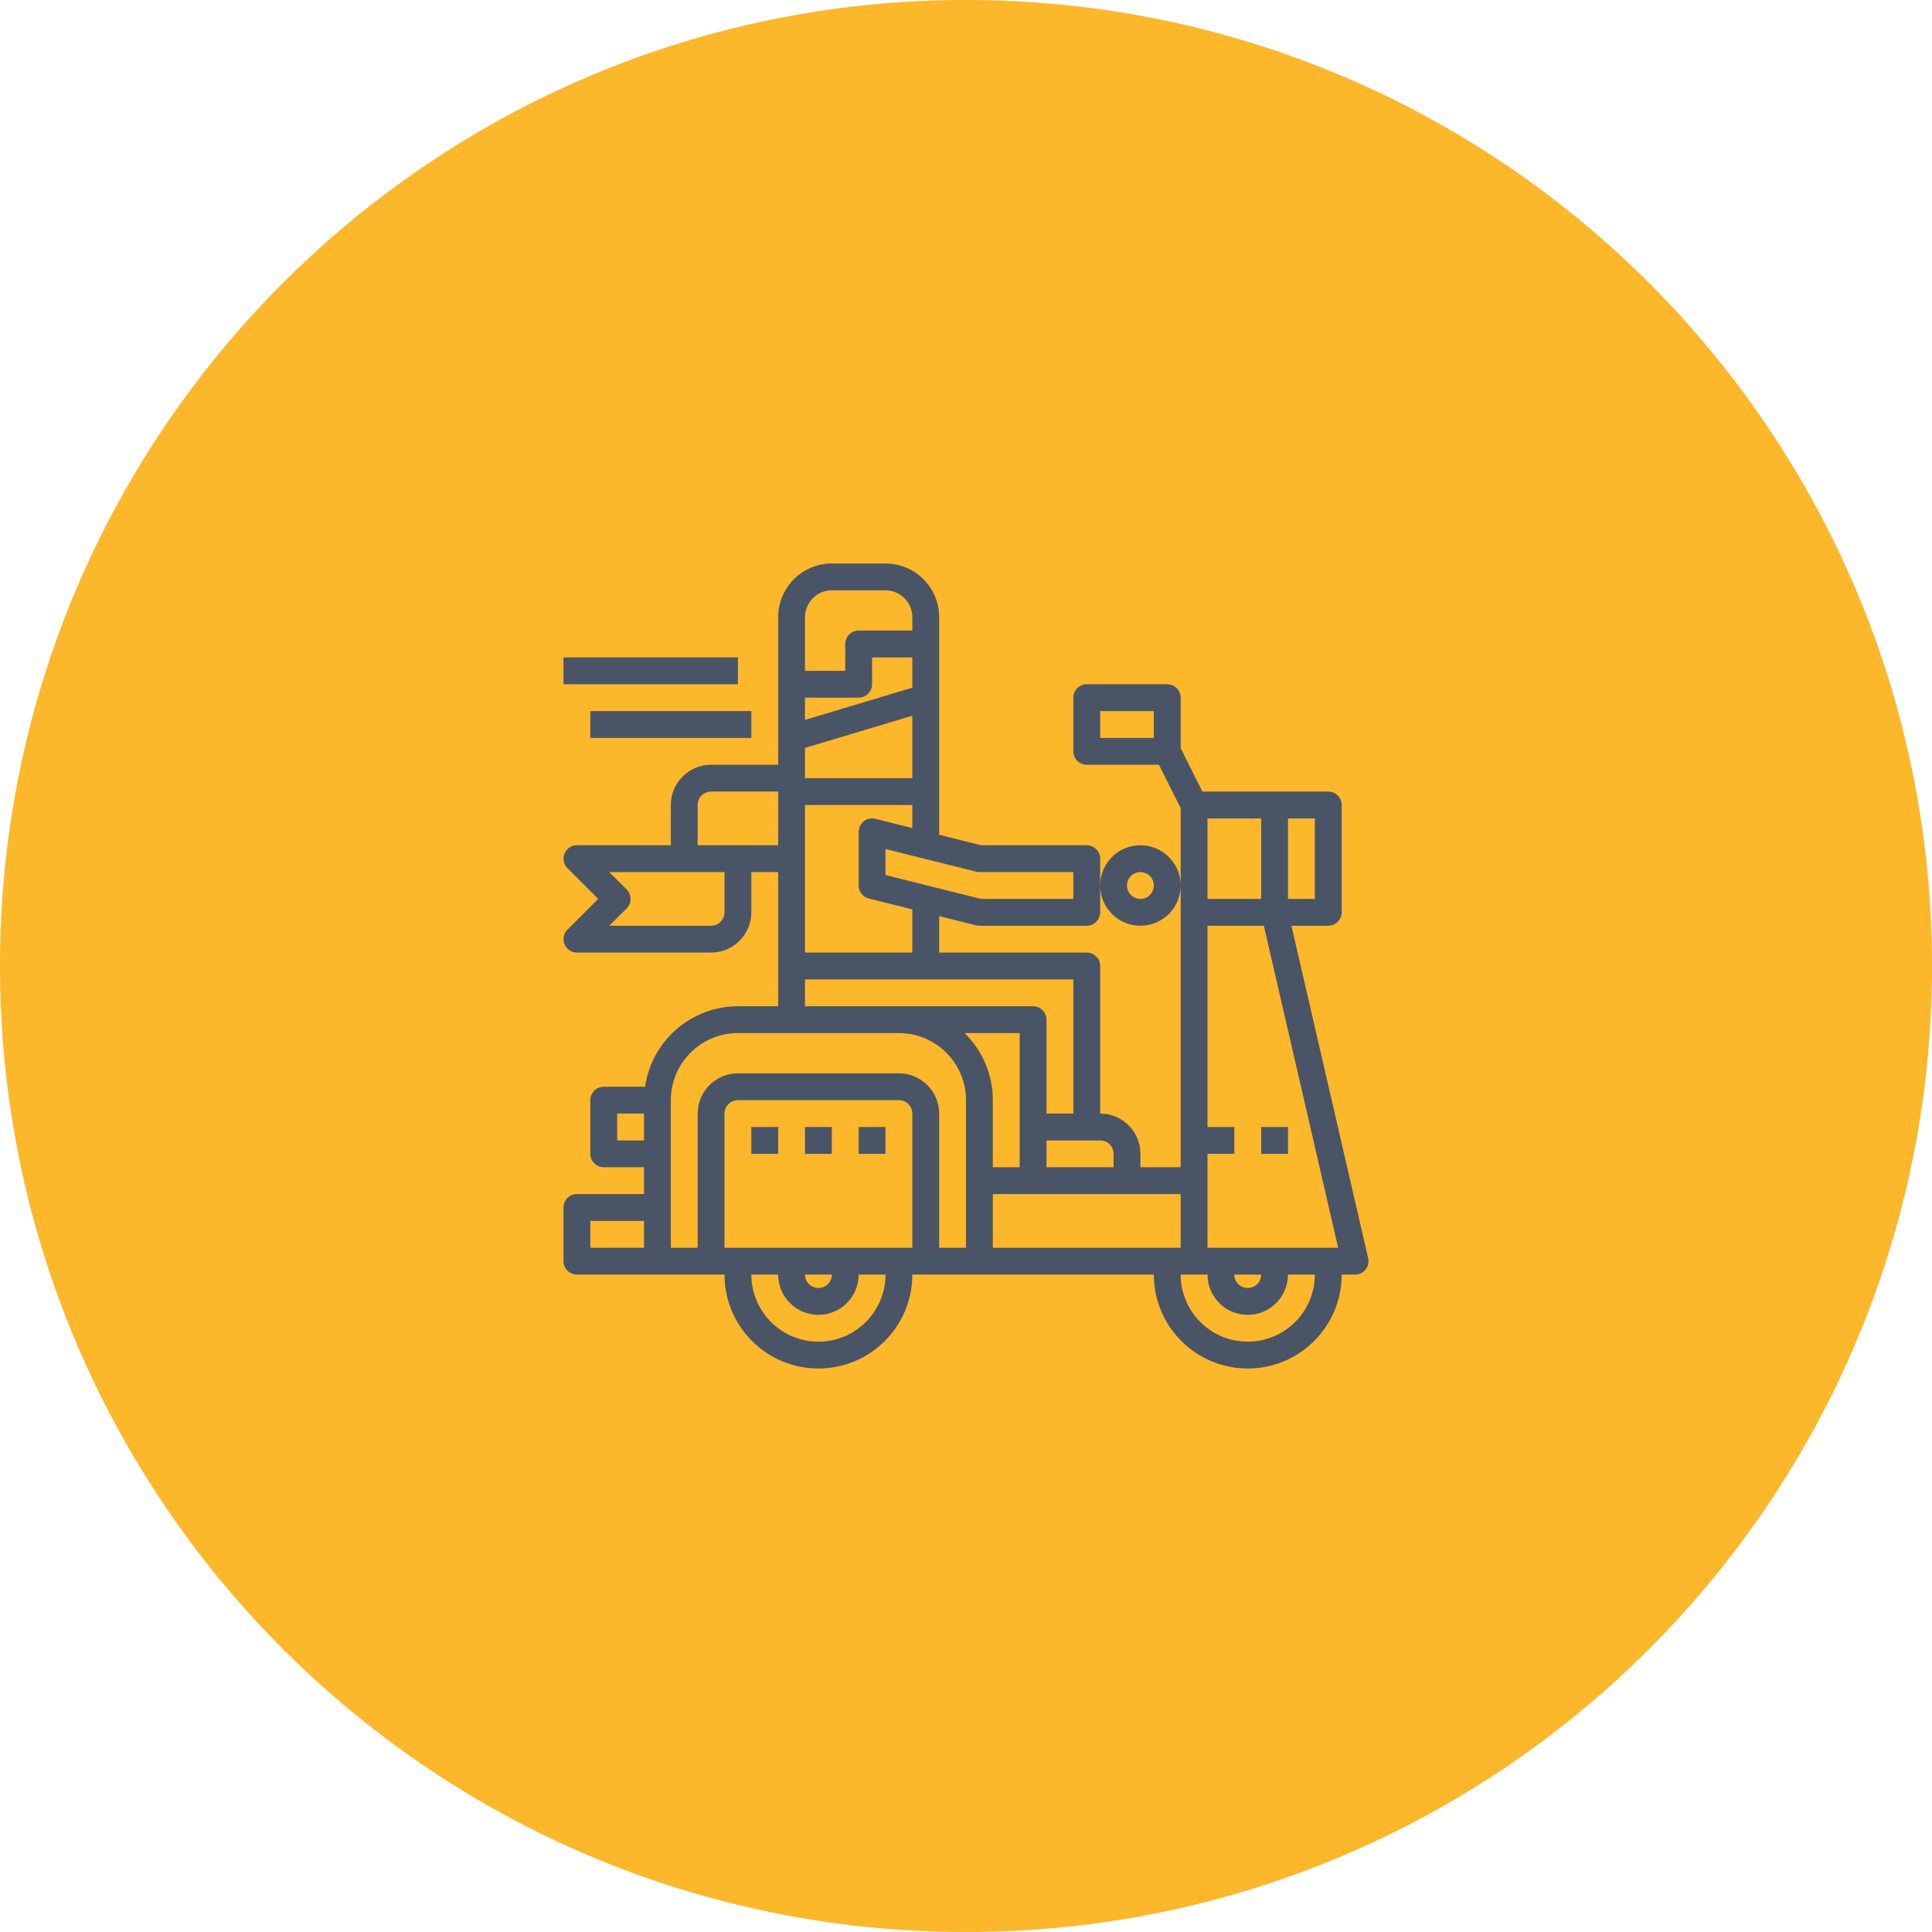
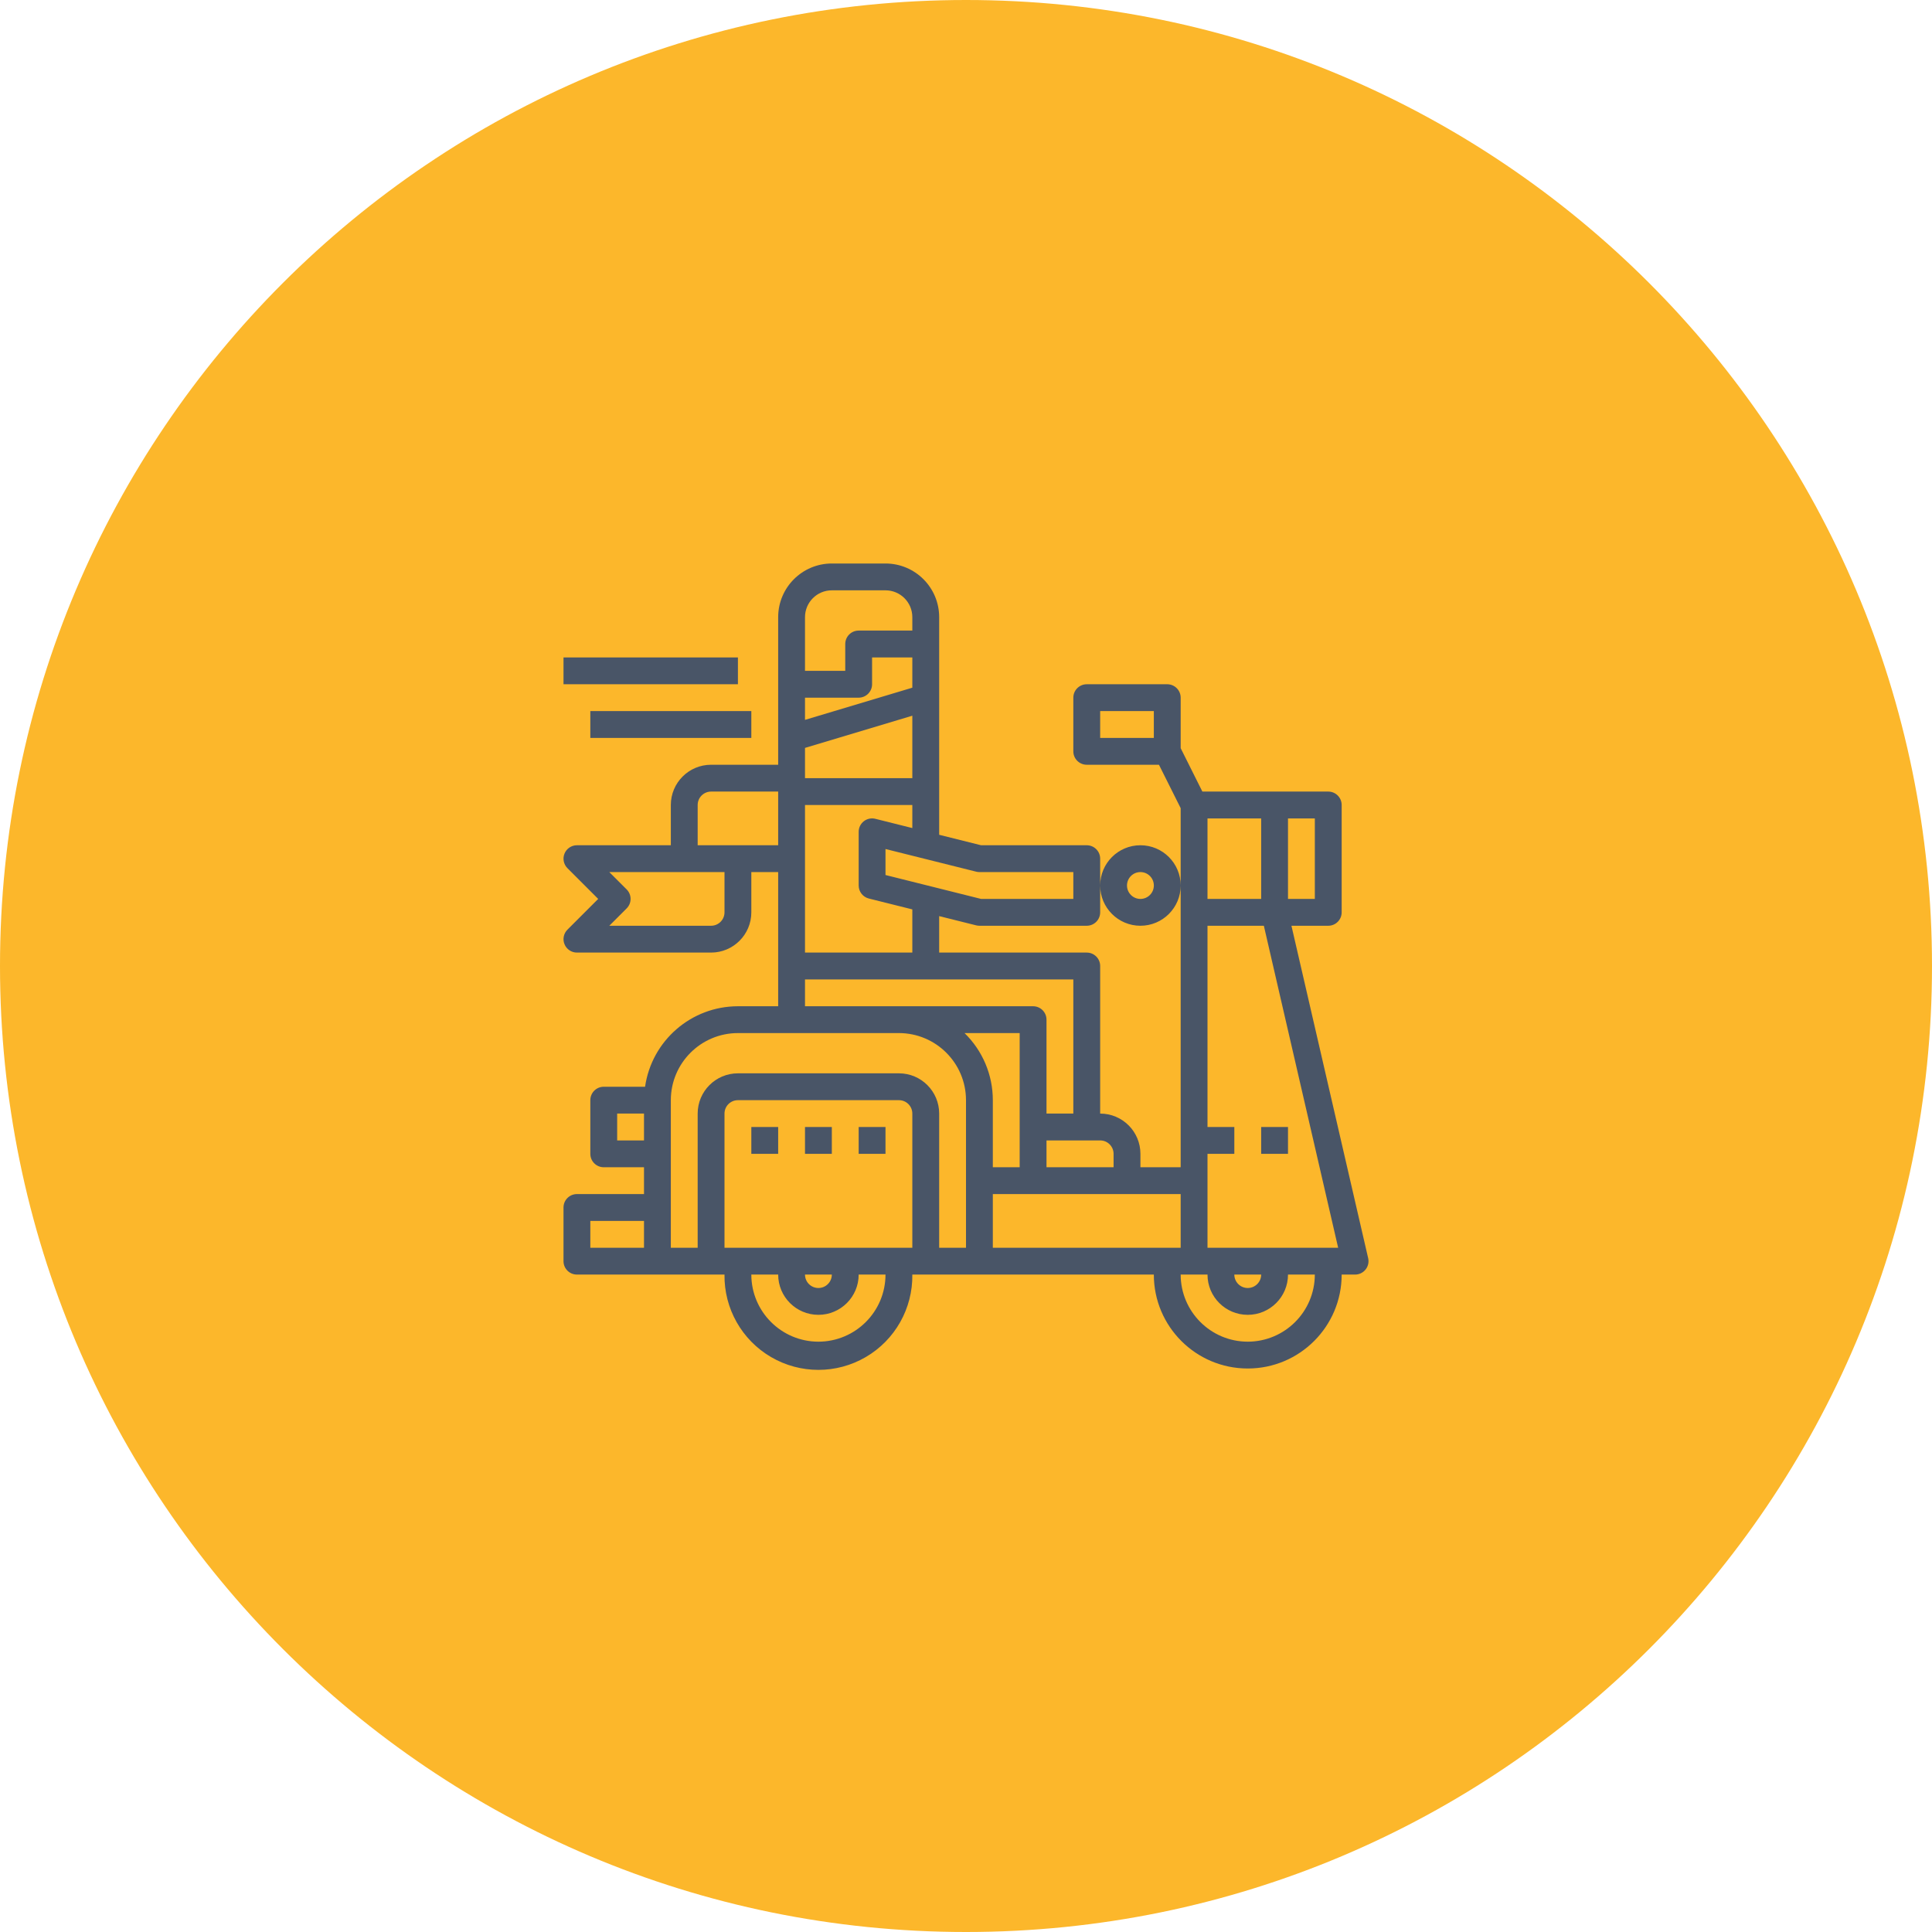
- <svg xmlns="http://www.w3.org/2000/svg" width="96" height="96" viewBox="0 0 96 96" fill="none">
-   <g id="Group 10">
-     <circle id="Oval Copy 4" cx="48" cy="48" r="48" fill="#FCB72B" />
-     <path id="Combined Shape" fill-rule="evenodd" clip-rule="evenodd" d="M64.171 46H66C66.368 46 66.667 45.702 66.667 45.333V40C66.667 39.632 66.368 39.333 66 39.333H59.745L58.667 37.176V34.667C58.667 34.298 58.368 34 58 34H54C53.632 34 53.333 34.298 53.333 34.667V37.333C53.333 37.702 53.632 38 54 38H57.588L58.667 40.157V44C58.667 42.895 57.771 42 56.667 42C55.562 42 54.667 42.895 54.667 44V42.667C54.667 42.298 54.368 42 54 42H48.749L46.667 41.479V30.667C46.667 29.194 45.473 28 44 28H41.333C39.861 28 38.667 29.194 38.667 30.667V38H35.333C34.229 38 33.333 38.895 33.333 40V42H28.667C28.397 42 28.154 42.163 28.051 42.412C27.948 42.661 28.005 42.947 28.195 43.138L29.724 44.667L28.195 46.195C28.005 46.386 27.948 46.673 28.051 46.922C28.154 47.171 28.397 47.333 28.667 47.333H35.333C36.438 47.333 37.333 46.438 37.333 45.333V43.333H38.667V50H36.667C34.349 50.003 32.384 51.706 32.053 54H30C29.632 54 29.333 54.298 29.333 54.667V57.333C29.333 57.702 29.632 58 30 58H32V59.333H28.667C28.299 59.333 28 59.632 28 60V62.667C28 63.035 28.299 63.333 28.667 63.333H36C36 65.911 38.089 68 40.667 68C43.244 68 45.333 65.911 45.333 63.333H57.333C57.333 65.911 59.423 68 62 68C64.577 68 66.667 65.911 66.667 63.333H67.333C67.537 63.334 67.729 63.241 67.855 63.082C67.982 62.923 68.029 62.715 67.983 62.517L64.171 46ZM54.667 44C54.667 45.105 55.562 46 56.667 46C57.771 46 58.667 45.105 58.667 44V58H56.667V57.333C56.667 56.229 55.771 55.333 54.667 55.333V48C54.667 47.632 54.368 47.333 54 47.333H46.667V45.521L48.505 45.98C48.558 45.993 48.612 46 48.667 46H54C54.368 46 54.667 45.702 54.667 45.333V44ZM57.333 36.667H54.667V35.333H57.333V36.667ZM32 62V60.667H29.333V62H32ZM32 56.667H30.667V55.333H32V56.667ZM65.333 40.667H64V44.667H65.333V40.667ZM60 40.667H62.667V44.667H60V40.667ZM55.333 57.333C55.333 56.965 55.035 56.667 54.667 56.667H52V58H55.333V57.333ZM48.505 43.313C48.558 43.327 48.612 43.333 48.667 43.333H53.333V44.667H48.749L44 43.479V42.187L48.505 43.313ZM41.333 29.333C40.597 29.333 40 29.93 40 30.667V33.333H42V32C42 31.632 42.298 31.333 42.667 31.333H45.333V30.667C45.333 29.93 44.736 29.333 44 29.333H41.333ZM40 34.667H42.667C43.035 34.667 43.333 34.368 43.333 34V32.667H45.333V34.171L40 35.771V34.667ZM45.333 38.667V35.563L40 37.163V38.667H45.333ZM45.333 40V41.146L43.495 40.687C43.296 40.637 43.085 40.681 42.923 40.808C42.761 40.934 42.667 41.128 42.667 41.333V44C42.667 44.306 42.875 44.572 43.171 44.647L45.333 45.187V47.333H40V40H45.333ZM53.333 55.333V48.667H40V50H51.333C51.702 50 52 50.298 52 50.667V55.333H53.333ZM36 45.333C36 45.702 35.702 46 35.333 46H30.276L31.138 45.138C31.398 44.878 31.398 44.456 31.138 44.195L30.276 43.333H36V45.333ZM34.667 40V42H38.667V39.333H35.333C34.965 39.333 34.667 39.632 34.667 40ZM40.667 66.667C38.827 66.665 37.336 65.173 37.333 63.333H38.667C38.667 64.438 39.562 65.333 40.667 65.333C41.771 65.333 42.667 64.438 42.667 63.333H44C43.998 65.173 42.507 66.665 40.667 66.667ZM40.667 64C41.035 64 41.333 63.702 41.333 63.333H40C40 63.702 40.298 64 40.667 64ZM45.333 62H36V55.333C36 54.965 36.298 54.667 36.667 54.667H44.667C45.035 54.667 45.333 54.965 45.333 55.333V62ZM46.667 62H48V54.667C47.998 52.827 46.507 51.336 44.667 51.333H36.667C34.827 51.336 33.336 52.827 33.333 54.667V62H34.667V55.333C34.667 54.229 35.562 53.333 36.667 53.333H44.667C45.771 53.333 46.667 54.229 46.667 55.333V62ZM47.927 51.333H50.667V58H49.333V54.667C49.334 53.411 48.826 52.209 47.927 51.333ZM62 66.667C60.16 66.665 58.669 65.173 58.667 63.333H60C60 64.438 60.895 65.333 62 65.333C63.105 65.333 64 64.438 64 63.333H65.333C65.331 65.173 63.84 66.665 62 66.667ZM62 64C62.368 64 62.667 63.702 62.667 63.333H61.333C61.333 63.702 61.632 64 62 64ZM60 62V57.333H61.333V56H60V46H62.8L66.492 62H60ZM49.333 62H58.667V59.333H49.333V62ZM64 56H62.667V57.333H64V56ZM37.333 56H38.667V57.333H37.333V56ZM41.333 56H40V57.333H41.333V56ZM42.667 56H44V57.333H42.667V56ZM56.667 43.333C57.035 43.333 57.333 43.632 57.333 44C57.333 44.368 57.035 44.667 56.667 44.667C56.298 44.667 56 44.368 56 44C56 43.632 56.298 43.333 56.667 43.333ZM28 32.667H36.667V34H28V32.667ZM37.333 35.333H29.333V36.667H37.333V35.333Z" fill="#495567" />
-   </g>
+ <svg xmlns="http://www.w3.org/2000/svg" width="96" height="96" fill="none">
+   <circle cx="48" cy="48" r="48" fill="#FCB72B" />
+   <path fill-rule="evenodd" clip-rule="evenodd" d="M64.171 46H66a.667.667 0 0 0 .667-.667V40a.667.667 0 0 0-.667-.667h-6.255l-1.078-2.157v-2.51A.667.667 0 0 0 58 34h-4a.667.667 0 0 0-.667.667v2.666c0 .369.299.667.667.667h3.588l1.079 2.157V44a2 2 0 0 0-4 0v-1.333A.667.667 0 0 0 54 42h-5.251l-2.082-.52V30.666A2.667 2.667 0 0 0 44 28h-2.667a2.667 2.667 0 0 0-2.666 2.667V38h-3.334a2 2 0 0 0-2 2v2h-4.666a.667.667 0 0 0-.472 1.138l1.529 1.529-1.529 1.528a.667.667 0 0 0 .472 1.138h6.666a2 2 0 0 0 2-2v-2h1.334V50h-2a4.667 4.667 0 0 0-4.614 4H30a.667.667 0 0 0-.667.667v2.666c0 .369.299.667.667.667h2v1.333h-3.333A.667.667 0 0 0 28 60v2.667c0 .368.299.666.667.666H36a4.667 4.667 0 1 0 9.333 0h12a4.667 4.667 0 1 0 9.334 0h.666a.666.666 0 0 0 .65-.816L64.171 46Zm-9.504-2a2 2 0 1 0 4 0v14h-2v-.667a2 2 0 0 0-2-2V48a.667.667 0 0 0-.667-.667h-7.333v-1.812l1.838.459c.053.013.107.02.162.02H54a.667.667 0 0 0 .667-.667V44Zm2.666-7.333h-2.666v-1.334h2.666v1.334ZM32 62v-1.333h-2.667V62H32Zm0-5.333h-1.333v-1.334H32v1.334Zm33.333-16H64v4h1.333v-4Zm-5.333 0h2.667v4H60v-4Zm-4.667 16.666a.667.667 0 0 0-.666-.666H52V58h3.333v-.667Zm-6.828-14.02c.053.014.107.02.162.02h4.666v1.334H48.75L44 43.479v-1.292l4.505 1.126Zm-7.172-13.98c-.736 0-1.333.597-1.333 1.334v2.666h2V32c0-.368.298-.667.667-.667h2.666v-.666c0-.737-.597-1.334-1.333-1.334h-2.667ZM40 34.667h2.667a.667.667 0 0 0 .666-.667v-1.333h2v1.504L40 35.77v-1.104Zm5.333 4v-3.104L40 37.163v1.504h5.333Zm0 1.333v1.146l-1.838-.46a.666.666 0 0 0-.828.647V44c0 .306.208.572.504.647l2.162.54v2.146H40V40h5.333Zm8 15.333v-6.666H40V50h11.333c.369 0 .667.298.667.667v4.666h1.333ZM36 45.333a.667.667 0 0 1-.667.667h-5.057l.862-.862a.667.667 0 0 0 0-.943l-.862-.862H36v2ZM34.667 40v2h4v-2.667h-3.334a.667.667 0 0 0-.666.667Zm6 26.667a3.337 3.337 0 0 1-3.334-3.334h1.334a2 2 0 1 0 4 0H44a3.337 3.337 0 0 1-3.333 3.334Zm0-2.667a.667.667 0 0 0 .666-.667H40c0 .369.298.667.667.667Zm4.666-2H36v-6.667c0-.368.298-.666.667-.666h8c.368 0 .666.298.666.666V62Zm1.334 0H48v-7.333a3.337 3.337 0 0 0-3.333-3.334h-8a3.337 3.337 0 0 0-3.334 3.334V62h1.334v-6.667a2 2 0 0 1 2-2h8a2 2 0 0 1 2 2V62Zm1.26-10.667h2.74V58h-1.334v-3.333a4.651 4.651 0 0 0-1.406-3.334ZM62 66.667a3.337 3.337 0 0 1-3.333-3.334H60a2 2 0 1 0 4 0h1.333A3.337 3.337 0 0 1 62 66.667ZM62 64a.667.667 0 0 0 .667-.667h-1.334c0 .369.299.667.667.667Zm-2-2v-4.667h1.333V56H60V46h2.8l3.692 16H60Zm-10.667 0h9.334v-2.667h-9.334V62ZM64 56h-1.333v1.333H64V56Zm-26.667 0h1.334v1.333h-1.334V56Zm4 0H40v1.333h1.333V56Zm1.334 0H44v1.333h-1.333V56Zm14-12.667a.667.667 0 1 1 0 1.334.667.667 0 0 1 0-1.334ZM28 32.667h8.667V34H28v-1.333Zm9.333 2.666h-8v1.334h8v-1.334Z" fill="#495567" />
</svg>
